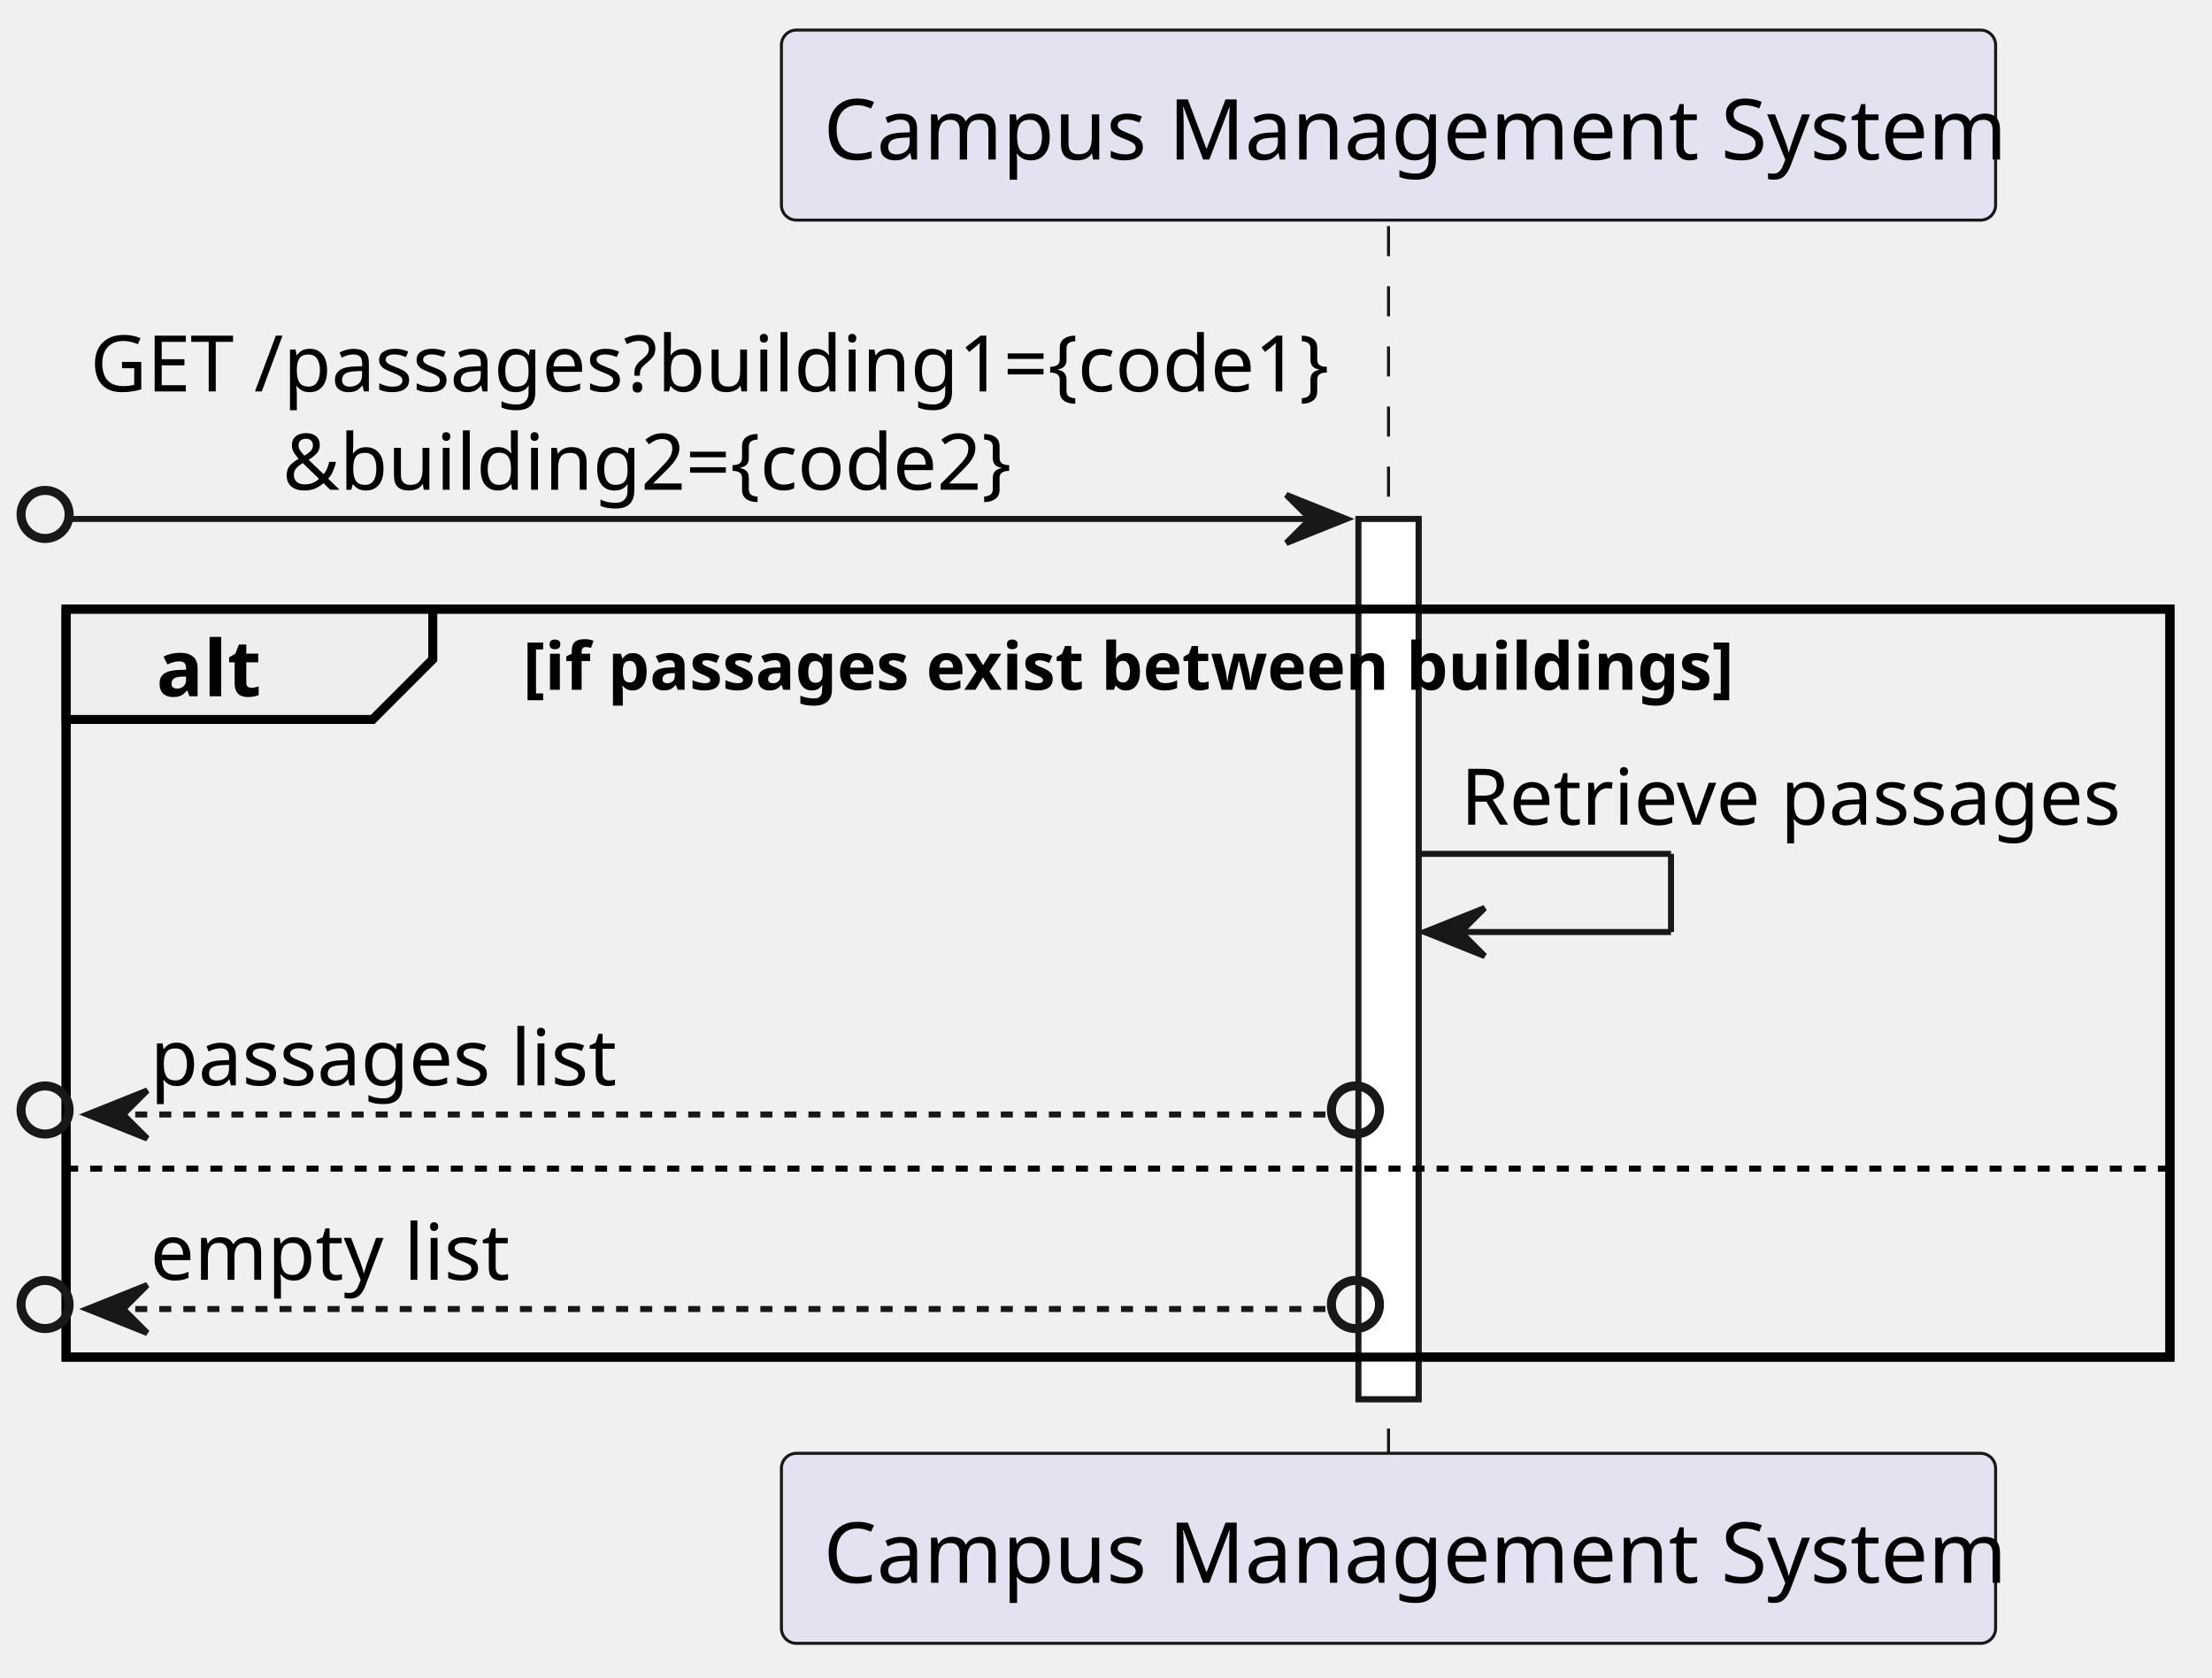
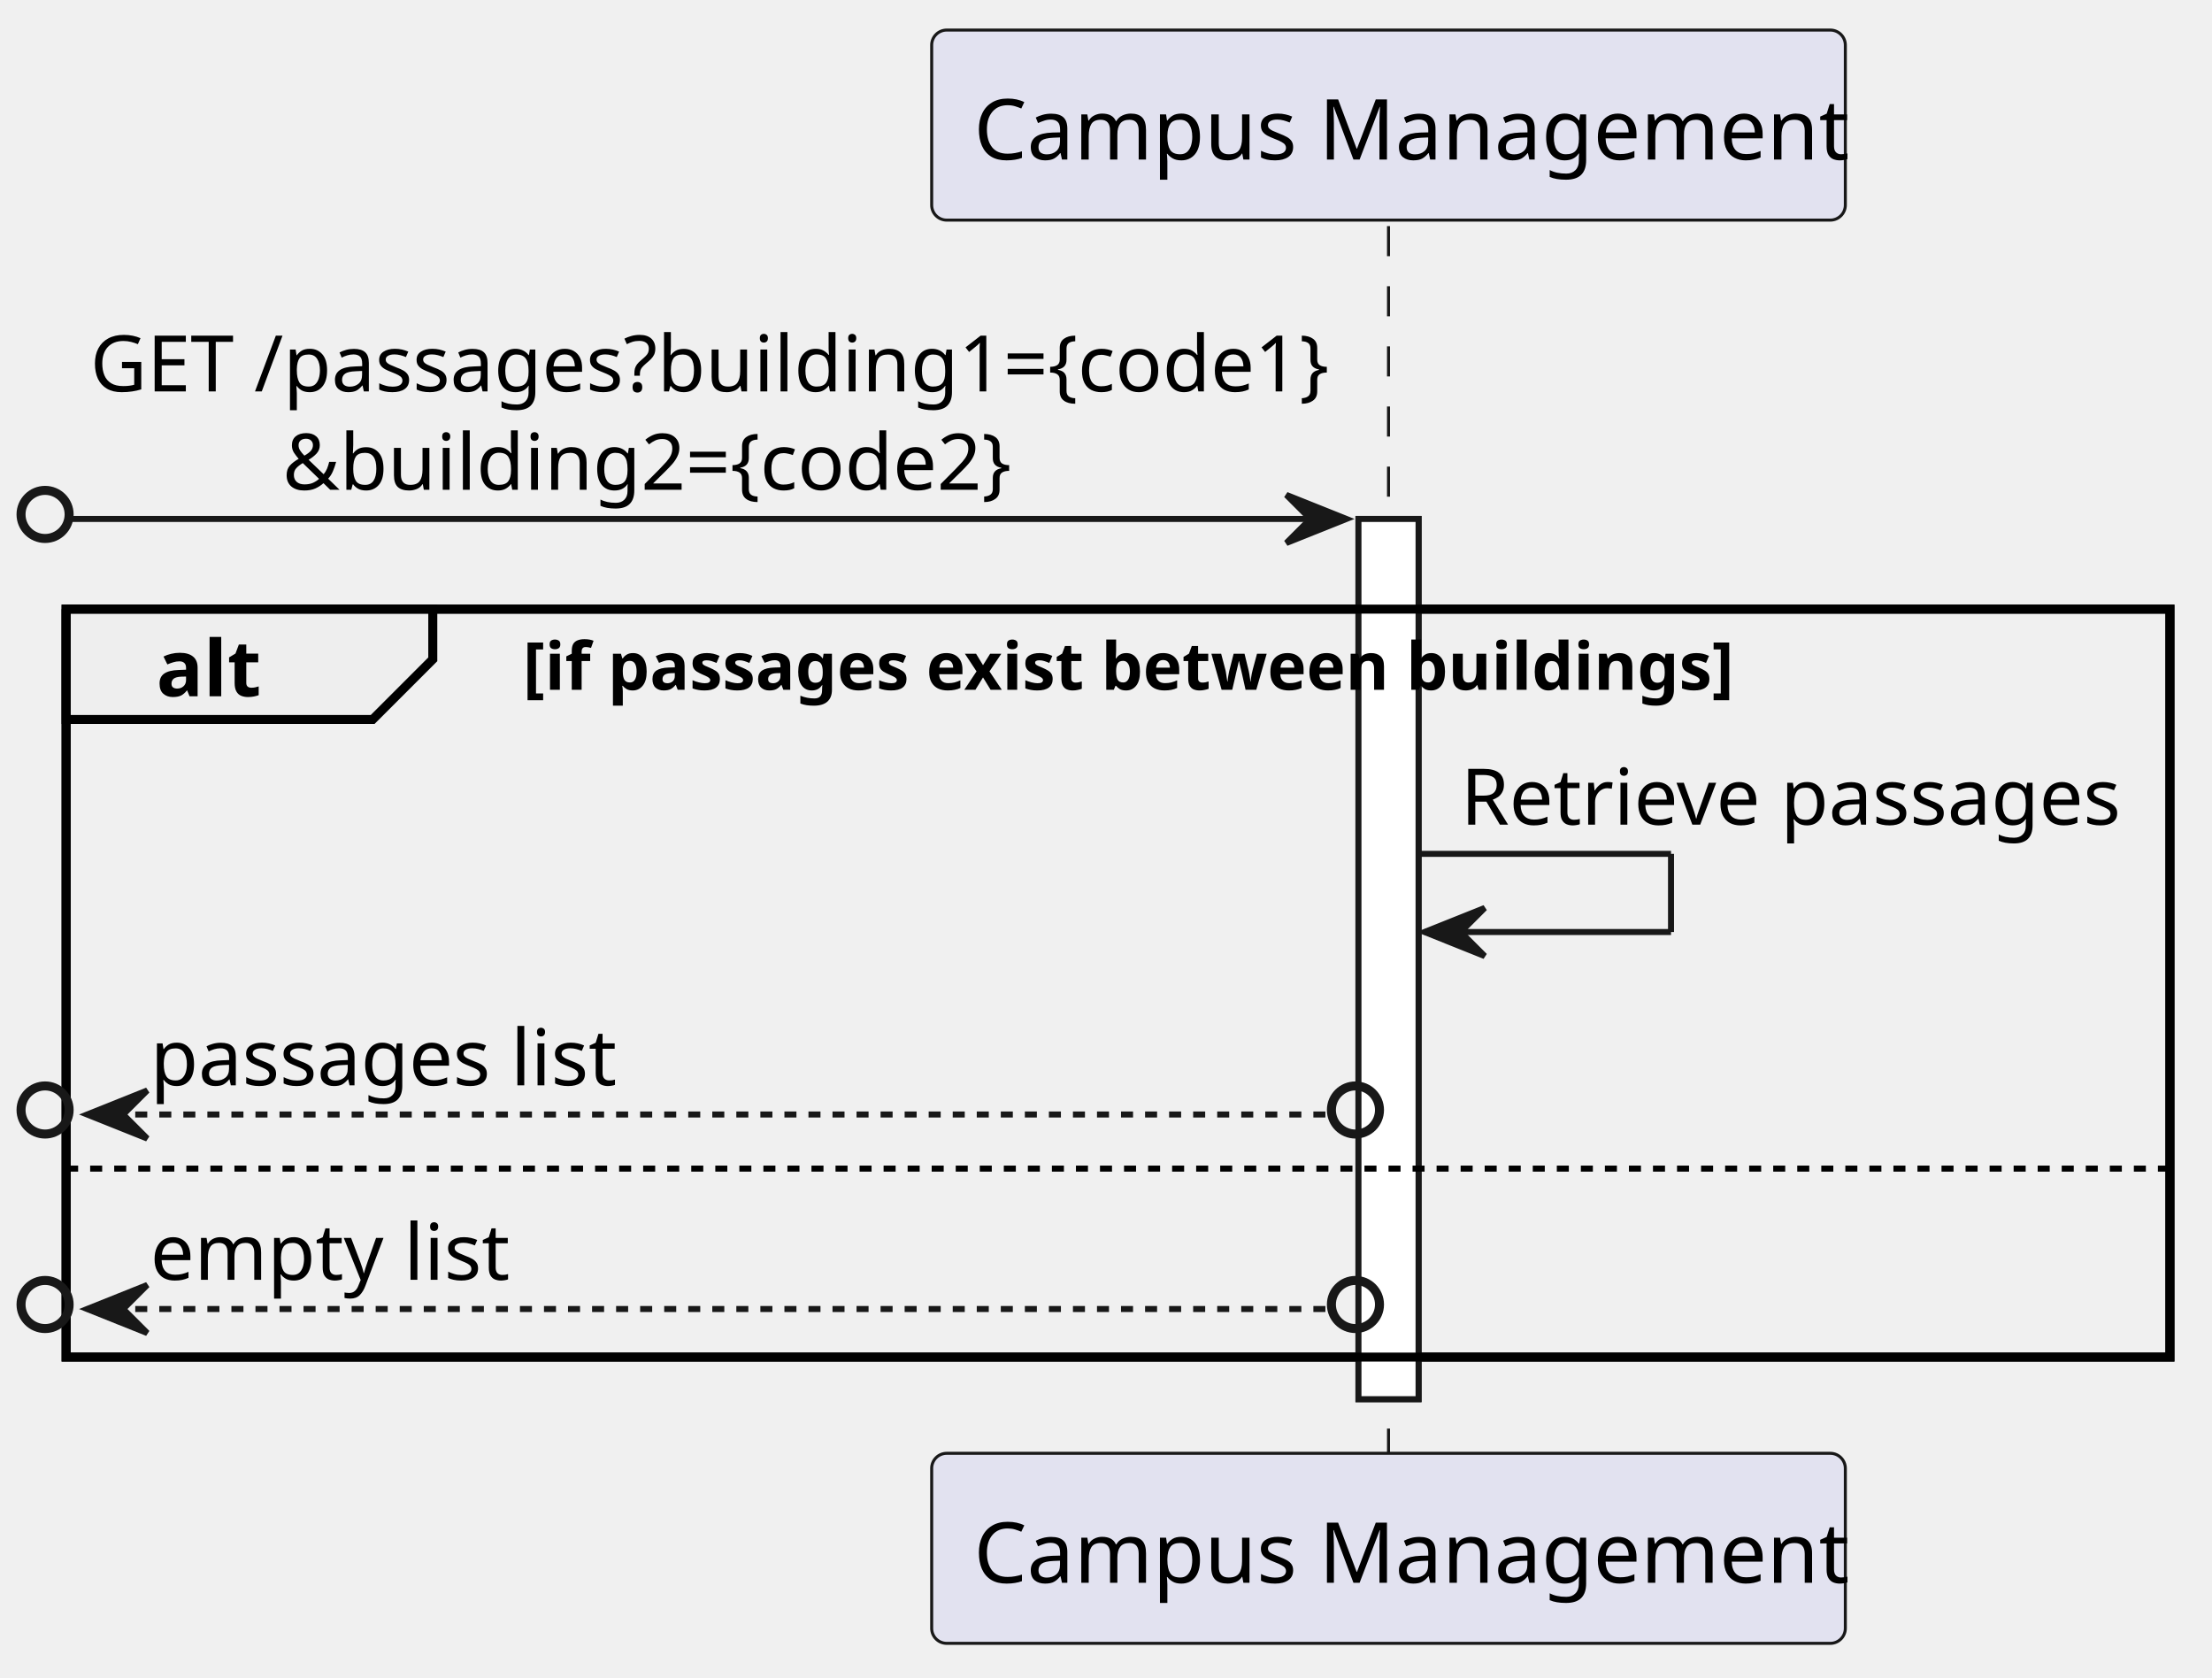
<svg xmlns="http://www.w3.org/2000/svg" contentStyleType="text/css" height="279px" preserveAspectRatio="none" style="width:368px;height:279px;background:#FFFFFF;" version="1.1" viewBox="0 0 368 279" width="368px" zoomAndPan="magnify">
  <defs />
  <g>
    <rect fill="#FFFFFF" height="146.406" style="stroke:#181818;stroke-width:1.0;" width="10" x="226" y="86.312" />
    <rect fill="none" height="124.406" style="stroke:#000000;stroke-width:1.5;" width="350" x="11" y="101.312" />
    <line style="stroke:#181818;stroke-width:0.5;stroke-dasharray:5.0,5.0;" x1="231" x2="231" y1="37.609" y2="242.719" />
-     <rect fill="#E2E2F0" height="31.609" rx="2.5" ry="2.5" style="stroke:#181818;stroke-width:0.5;" width="202" x="130" y="5" />
-     <text fill="#000000" font-family="sans-serif" font-size="14" lengthAdjust="spacing" textLength="188" x="137" y="26.533">Campus Management System</text>
-     <rect fill="#E2E2F0" height="31.609" rx="2.5" ry="2.5" style="stroke:#181818;stroke-width:0.5;" width="202" x="130" y="241.719" />
-     <text fill="#000000" font-family="sans-serif" font-size="14" lengthAdjust="spacing" textLength="188" x="137" y="263.252">Campus Management System</text>
+     <rect fill="#E2E2F0" height="31.609" rx="2.5" ry="2.5" style="stroke:#181818;stroke-width:0.5;" width="152" x="155" y="5" />
+     <text fill="#000000" font-family="sans-serif" font-size="14" lengthAdjust="spacing" textLength="138" x="162" y="26.533">Campus Management</text>
+     <rect fill="#E2E2F0" height="31.609" rx="2.5" ry="2.5" style="stroke:#181818;stroke-width:0.5;" width="152" x="155" y="241.719" />
+     <text fill="#000000" font-family="sans-serif" font-size="14" lengthAdjust="spacing" textLength="138" x="162" y="263.252">Campus Management</text>
    <rect fill="#FFFFFF" height="146.406" style="stroke:#181818;stroke-width:1.0;" width="10" x="226" y="86.312" />
    <ellipse cx="7.5" cy="85.562" fill="none" rx="4" ry="4" style="stroke:#181818;stroke-width:1.5;" />
    <polygon fill="#181818" points="214,82.312,224,86.312,214,90.312,218,86.312" style="stroke:#181818;stroke-width:1.0;" />
    <line style="stroke:#181818;stroke-width:1.0;" x1="12" x2="220" y1="86.312" y2="86.312" />
    <text fill="#000000" font-family="sans-serif" font-size="13" lengthAdjust="spacing" textLength="199" x="15" y="65.105">GET /passages?building1={code1}</text>
    <text fill="#000000" font-family="sans-serif" font-size="13" lengthAdjust="spacing" textLength="111" x="47" y="81.456">&amp;building2={code2}</text>
    <path d="M11,101.312 L72,101.312 L72,109.664 L62,119.664 L11,119.664 L11,101.312 " fill="#EEEEEE" style="stroke:#000000;stroke-width:1.5;" />
    <rect fill="none" height="124.406" style="stroke:#000000;stroke-width:1.5;" width="350" x="11" y="101.312" />
    <text fill="#000000" font-family="sans-serif" font-size="13" font-weight="bold" lengthAdjust="spacing" textLength="16" x="26" y="115.808">alt</text>
    <text fill="#000000" font-family="sans-serif" font-size="11" font-weight="bold" lengthAdjust="spacing" textLength="208" x="87" y="114.731">[if passages exist between buildings]</text>
    <line style="stroke:#181818;stroke-width:1.0;" x1="236" x2="278" y1="142.016" y2="142.016" />
    <line style="stroke:#181818;stroke-width:1.0;" x1="278" x2="278" y1="142.016" y2="155.016" />
    <line style="stroke:#181818;stroke-width:1.0;" x1="237" x2="278" y1="155.016" y2="155.016" />
    <polygon fill="#181818" points="247,151.016,237,155.016,247,159.016,243,155.016" style="stroke:#181818;stroke-width:1.0;" />
    <text fill="#000000" font-family="sans-serif" font-size="13" lengthAdjust="spacing" textLength="106" x="243" y="137.159">Retrieve passages</text>
    <ellipse cx="7.5" cy="184.617" fill="none" rx="4" ry="4" style="stroke:#181818;stroke-width:1.5;" />
    <polygon fill="#181818" points="24.5,181.367,14.5,185.367,24.5,189.367,20.5,185.367" style="stroke:#181818;stroke-width:1.0;" />
    <ellipse cx="225.5" cy="184.617" fill="none" rx="4" ry="4" style="stroke:#181818;stroke-width:1.5;" />
    <line style="stroke:#181818;stroke-width:1.0;stroke-dasharray:2.0,2.0;" x1="22.5" x2="221" y1="185.367" y2="185.367" />
    <text fill="#000000" font-family="sans-serif" font-size="13" lengthAdjust="spacing" textLength="77" x="25" y="180.511">passages list</text>
    <line style="stroke:#000000;stroke-width:1.0;stroke-dasharray:2.0,2.0;" x1="11" x2="361" y1="194.367" y2="194.367" />
    <ellipse cx="7.5" cy="216.969" fill="none" rx="4" ry="4" style="stroke:#181818;stroke-width:1.5;" />
    <polygon fill="#181818" points="24.5,213.719,14.5,217.719,24.5,221.719,20.5,217.719" style="stroke:#181818;stroke-width:1.0;" />
    <ellipse cx="225.5" cy="216.969" fill="none" rx="4" ry="4" style="stroke:#181818;stroke-width:1.5;" />
    <line style="stroke:#181818;stroke-width:1.0;stroke-dasharray:2.0,2.0;" x1="22.5" x2="221" y1="217.719" y2="217.719" />
    <text fill="#000000" font-family="sans-serif" font-size="13" lengthAdjust="spacing" textLength="57" x="25" y="212.862">empty list</text>
  </g>
</svg>
